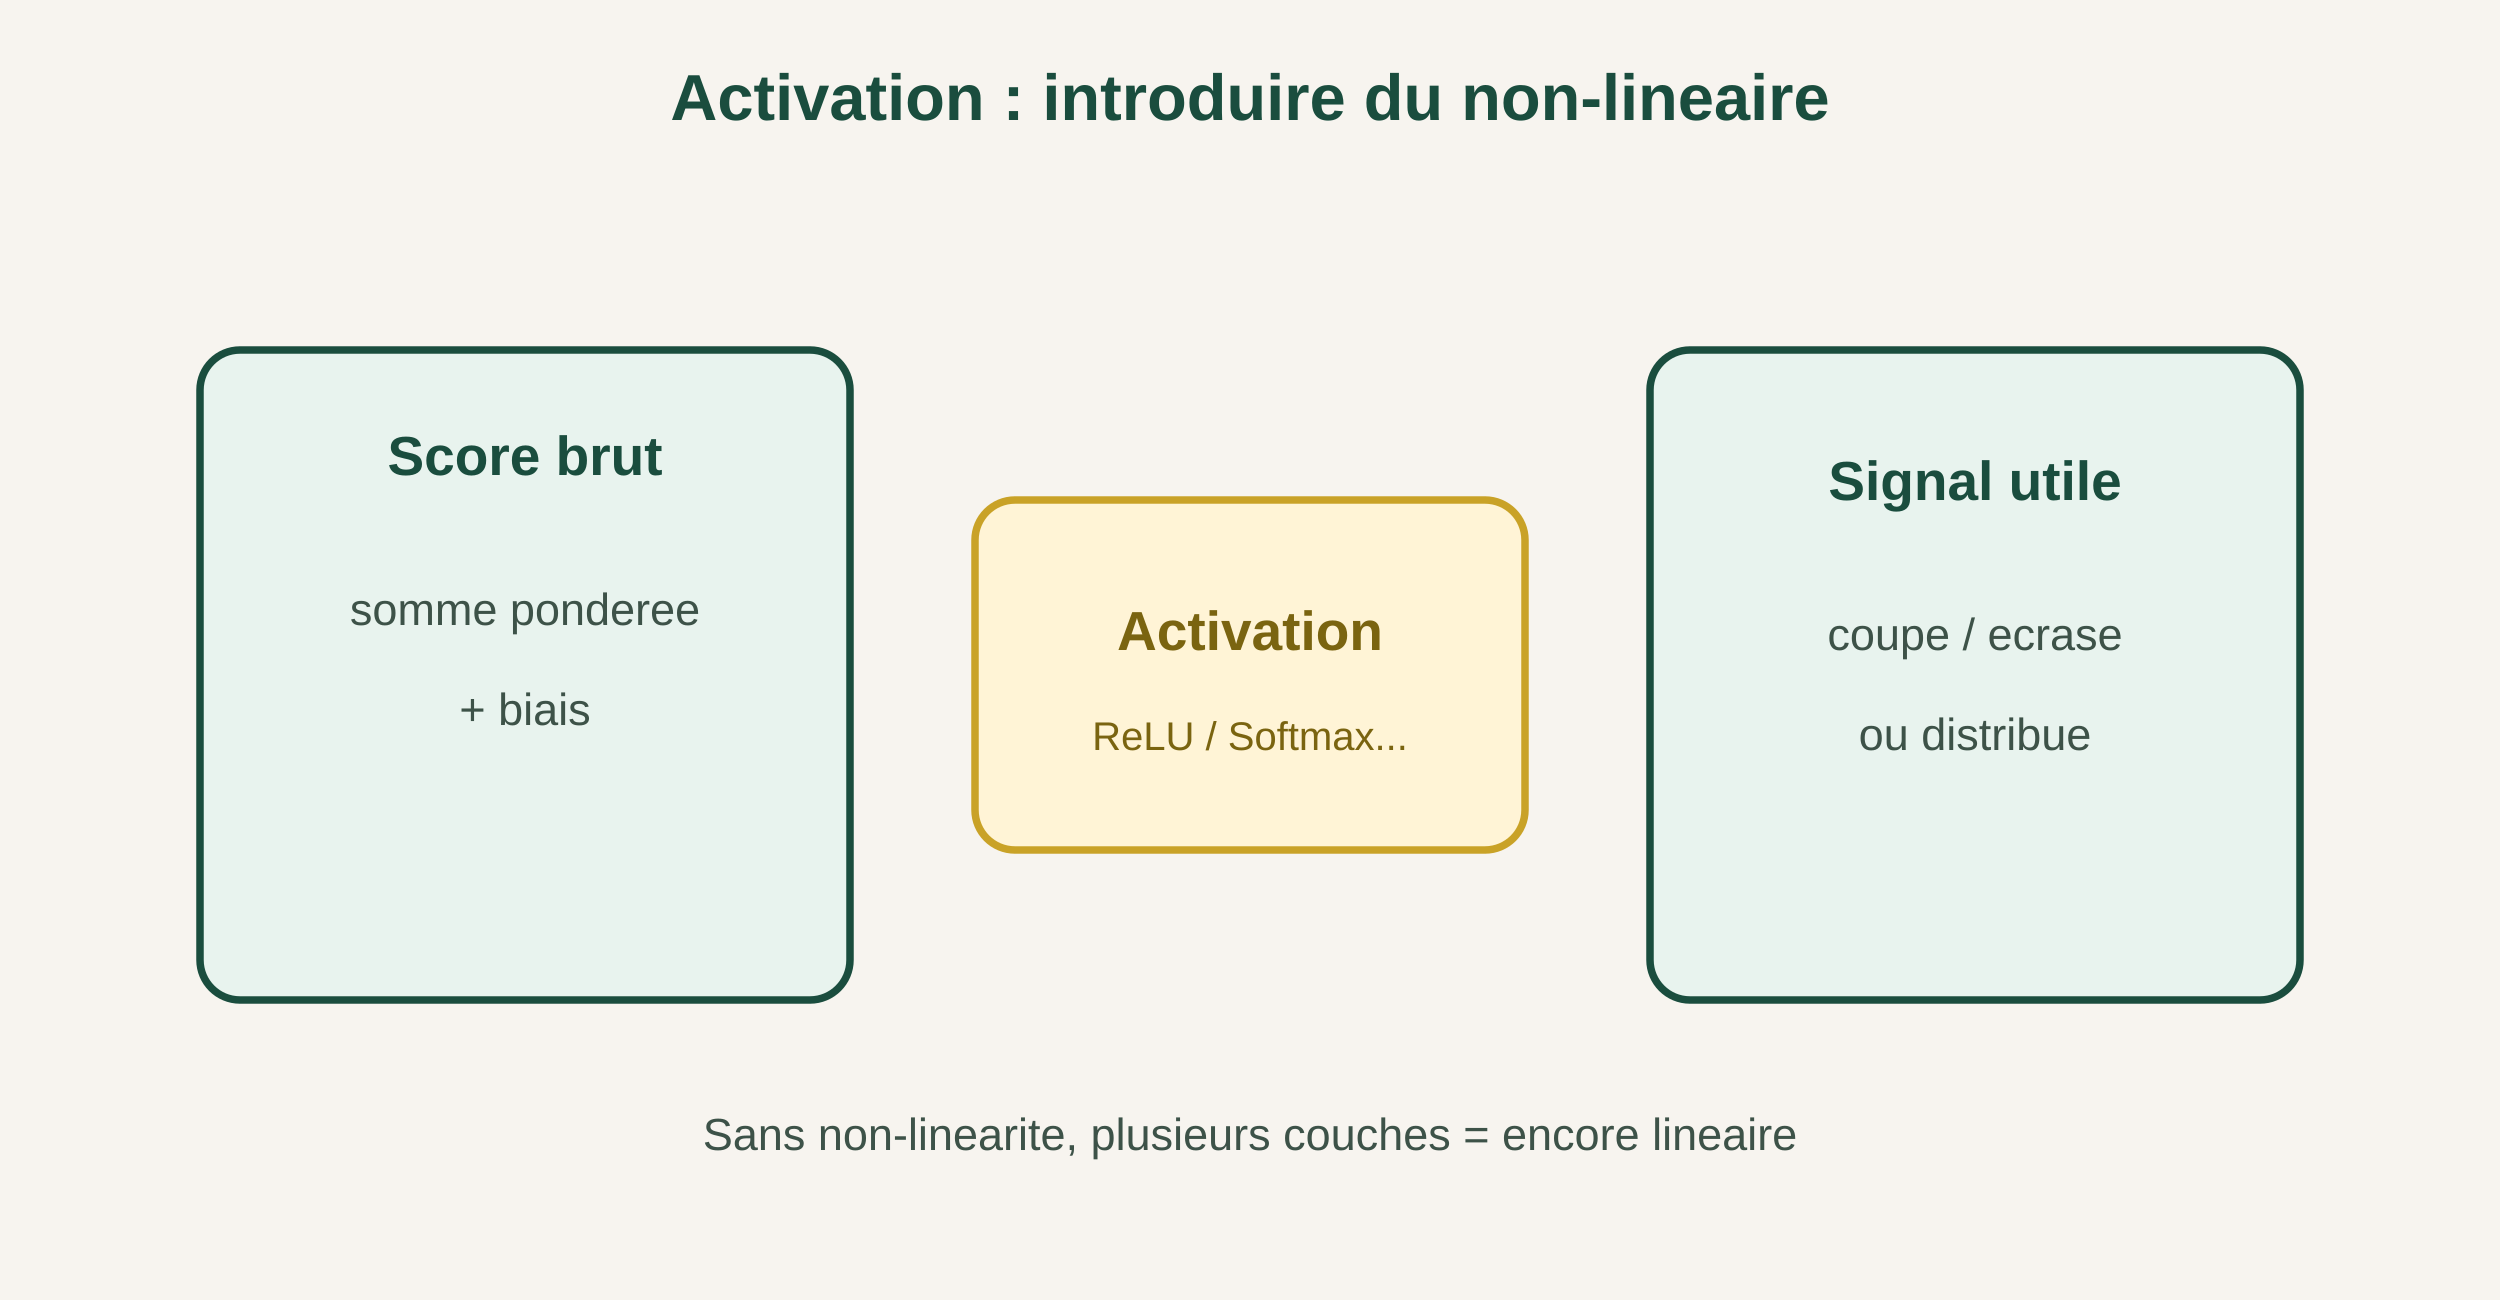
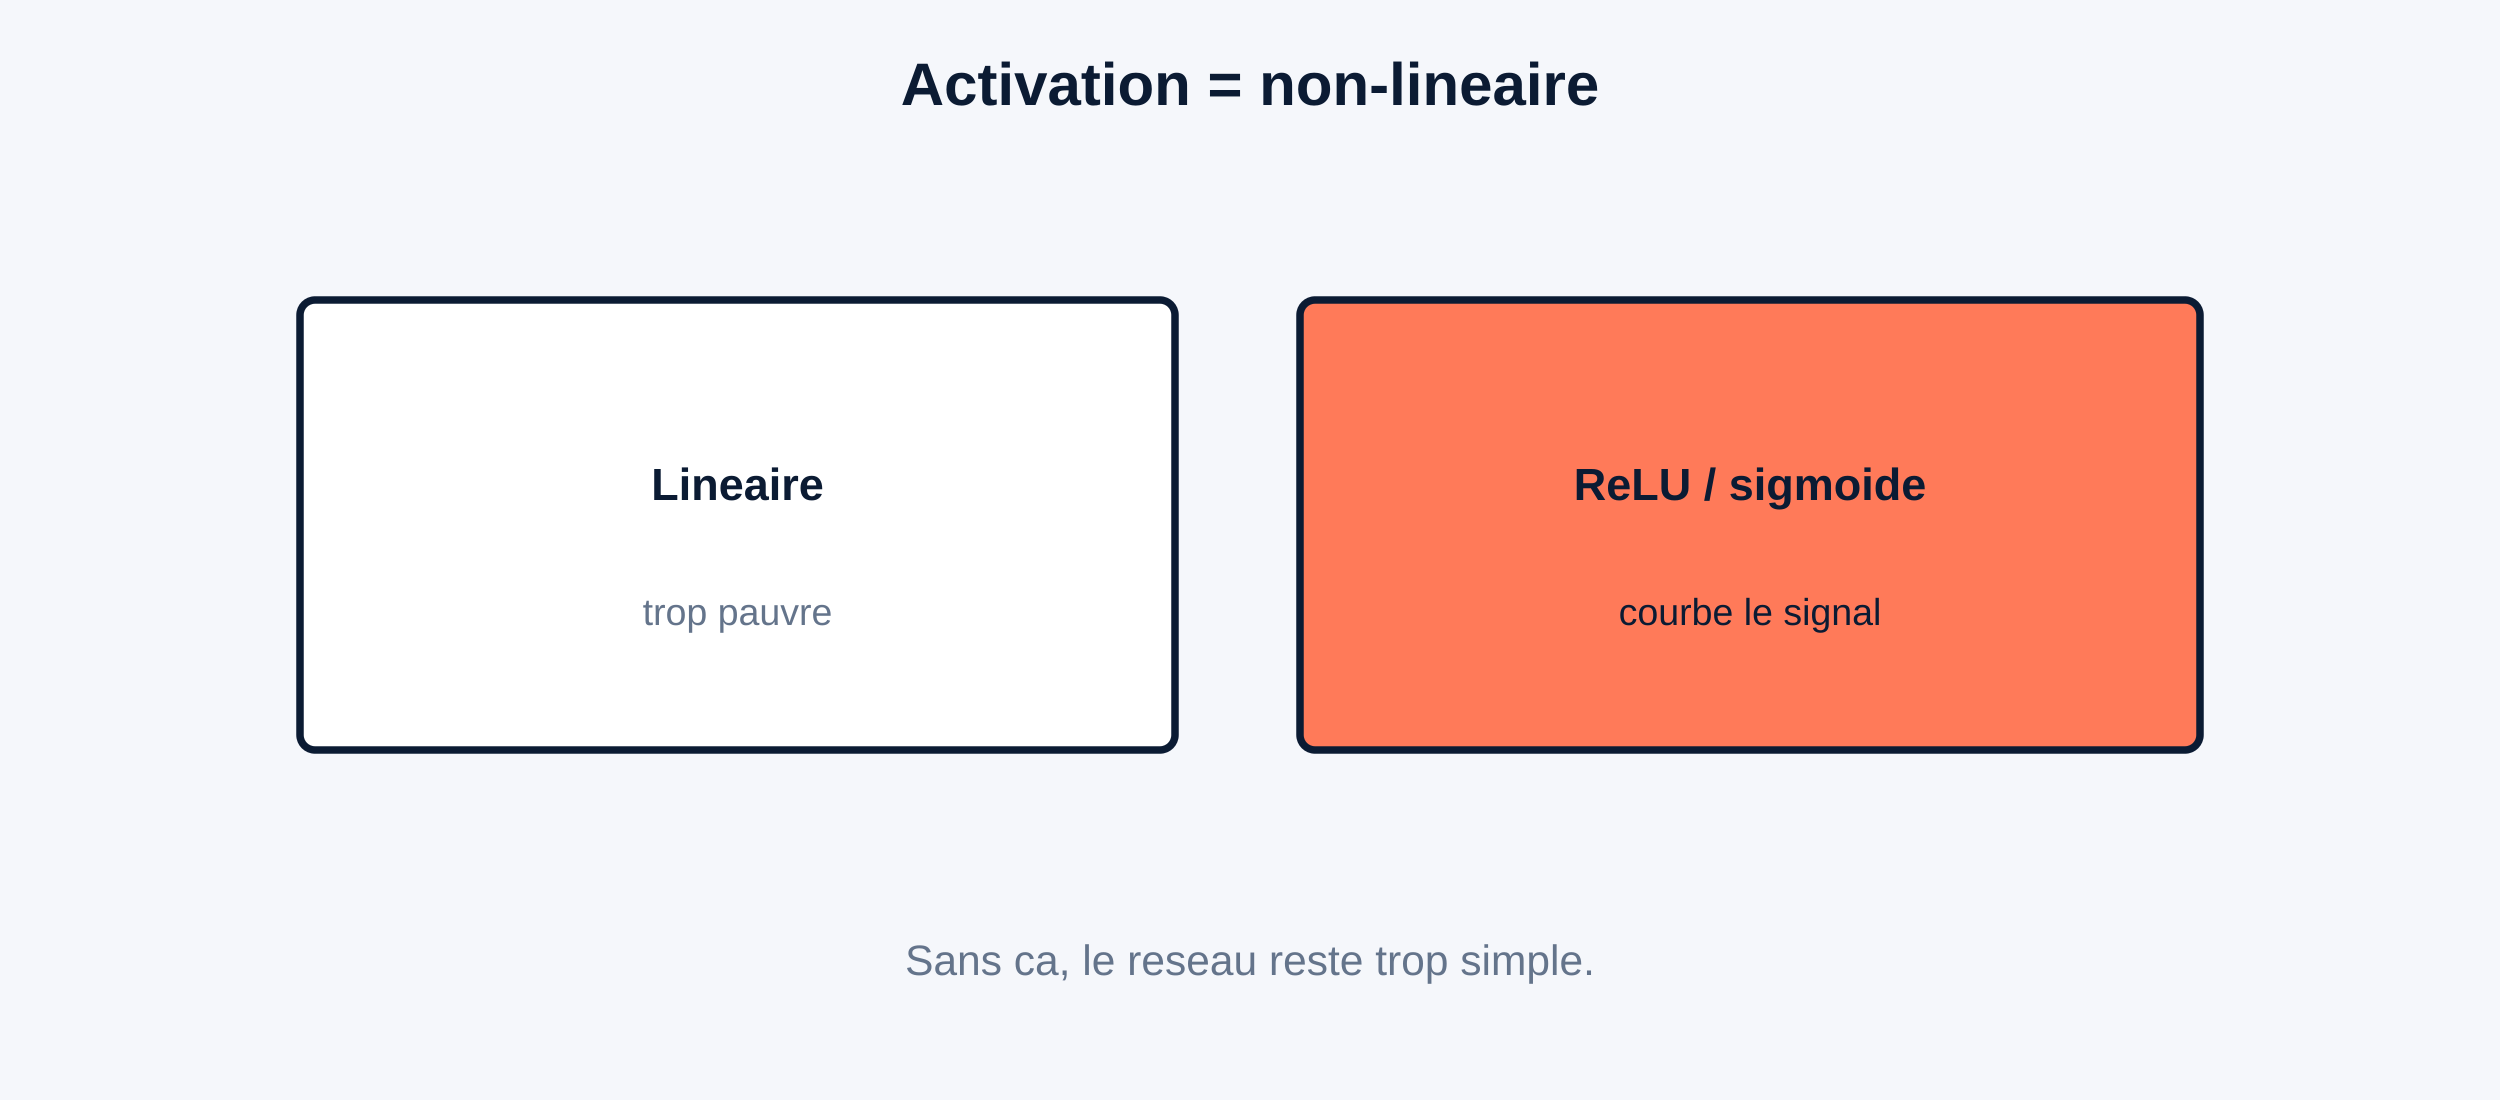
- <svg xmlns="http://www.w3.org/2000/svg" width="1000" height="520" viewBox="0 0 1000 520">
-   <rect width="1000" height="520" fill="#f7f4ef" />
-   <text x="500" y="48" text-anchor="middle" font-family="Segoe UI, Arial, sans-serif" font-size="26" fill="#1a4d3e" font-weight="700">Activation : introduire du non-lineaire</text>
-   <rect x="80" y="140" width="260" height="260" rx="16" fill="#e8f3ee" stroke="#1a4d3e" stroke-width="3" />
-   <text x="210" y="190" text-anchor="middle" font-family="Segoe UI, Arial, sans-serif" font-size="22" fill="#1a4d3e" font-weight="700">Score brut</text>
-   <text x="210" y="250" text-anchor="middle" font-family="Segoe UI, Arial, sans-serif" font-size="18" fill="#3d5248">somme ponderee</text>
-   <text x="210" y="290" text-anchor="middle" font-family="Segoe UI, Arial, sans-serif" font-size="18" fill="#3d5248">+ biais</text>
-   <rect x="390" y="200" width="220" height="140" rx="16" fill="#fff4d6" stroke="#c9a227" stroke-width="3" />
-   <text x="500" y="260" text-anchor="middle" font-family="Segoe UI, Arial, sans-serif" font-size="22" fill="#7a6410" font-weight="700">Activation</text>
-   <text x="500" y="300" text-anchor="middle" font-family="Segoe UI, Arial, sans-serif" font-size="16" fill="#7a6410">ReLU / Softmax...</text>
-   <rect x="660" y="140" width="260" height="260" rx="16" fill="#e8f3ee" stroke="#1a4d3e" stroke-width="3" />
-   <text x="790" y="200" text-anchor="middle" font-family="Segoe UI, Arial, sans-serif" font-size="22" fill="#1a4d3e" font-weight="700">Signal utile</text>
-   <text x="790" y="260" text-anchor="middle" font-family="Segoe UI, Arial, sans-serif" font-size="18" fill="#3d5248">coupe / ecrase</text>
-   <text x="790" y="300" text-anchor="middle" font-family="Segoe UI, Arial, sans-serif" font-size="18" fill="#3d5248">ou distribue</text>
-   <text x="500" y="460" text-anchor="middle" font-family="Segoe UI, Arial, sans-serif" font-size="18" fill="#3d5248">Sans non-linearite, plusieurs couches = encore lineaire</text>
+ <svg xmlns="http://www.w3.org/2000/svg" width="1000" height="440" viewBox="0 0 1000 440">
+   <rect width="1000" height="440" fill="#f5f7fb" />
+   <text x="500" y="42" text-anchor="middle" font-family="Segoe UI, Arial, sans-serif" font-size="24" fill="#0b1b33" font-weight="700">Activation = non-lineaire</text>
+   <rect x="120" y="120" width="350" height="180" rx="6" fill="#ffffff" stroke="#0b1b33" stroke-width="3" />
+   <text x="295" y="200" text-anchor="middle" font-family="Segoe UI, Arial, sans-serif" font-size="18" fill="#0b1b33" font-weight="700">Lineaire</text>
+   <text x="295" y="250" text-anchor="middle" font-family="Segoe UI, Arial, sans-serif" font-size="15" fill="#64748b" font-weight="400">trop pauvre</text>
+   <rect x="520" y="120" width="360" height="180" rx="6" fill="#ff7a59" stroke="#0b1b33" stroke-width="3" />
+   <text x="700" y="200" text-anchor="middle" font-family="Segoe UI, Arial, sans-serif" font-size="18" fill="#0b1b33" font-weight="700">ReLU / sigmoide</text>
+   <text x="700" y="250" text-anchor="middle" font-family="Segoe UI, Arial, sans-serif" font-size="15" fill="#0b1b33" font-weight="400">courbe le signal</text>
+   <text x="500" y="390" text-anchor="middle" font-family="Segoe UI, Arial, sans-serif" font-size="17" fill="#64748b" font-weight="400">Sans ca, le reseau reste trop simple.</text>
</svg>
